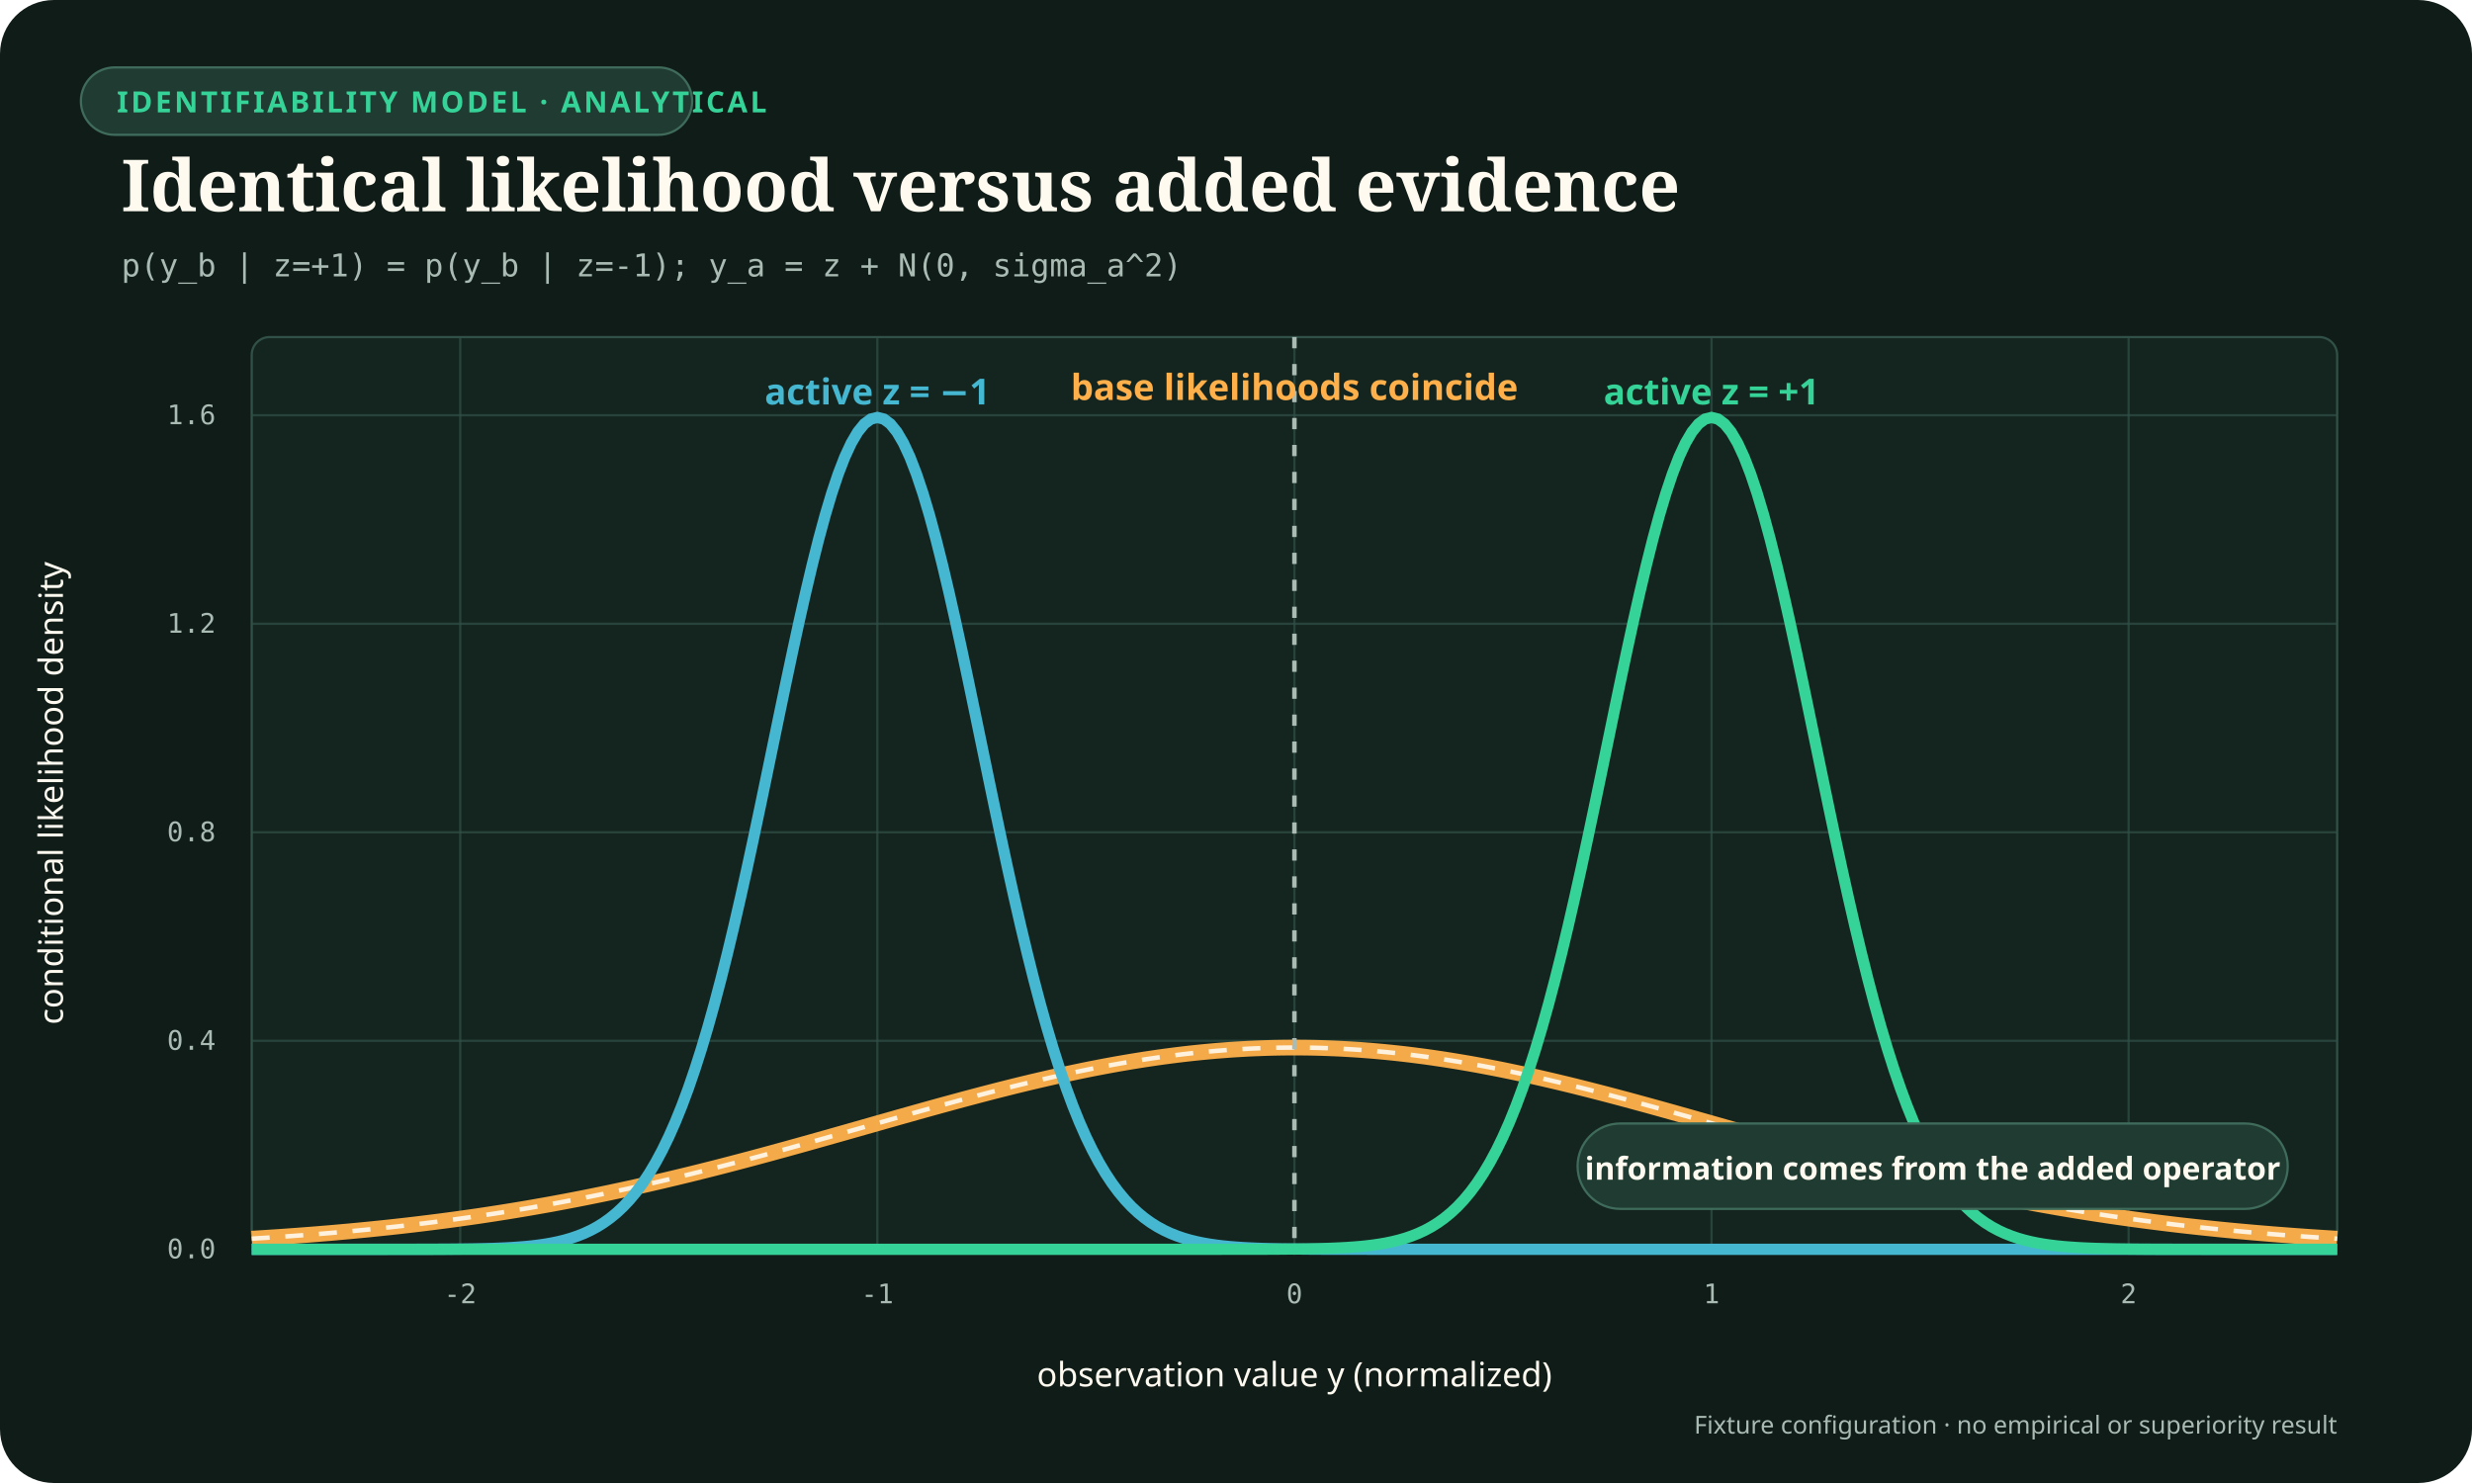
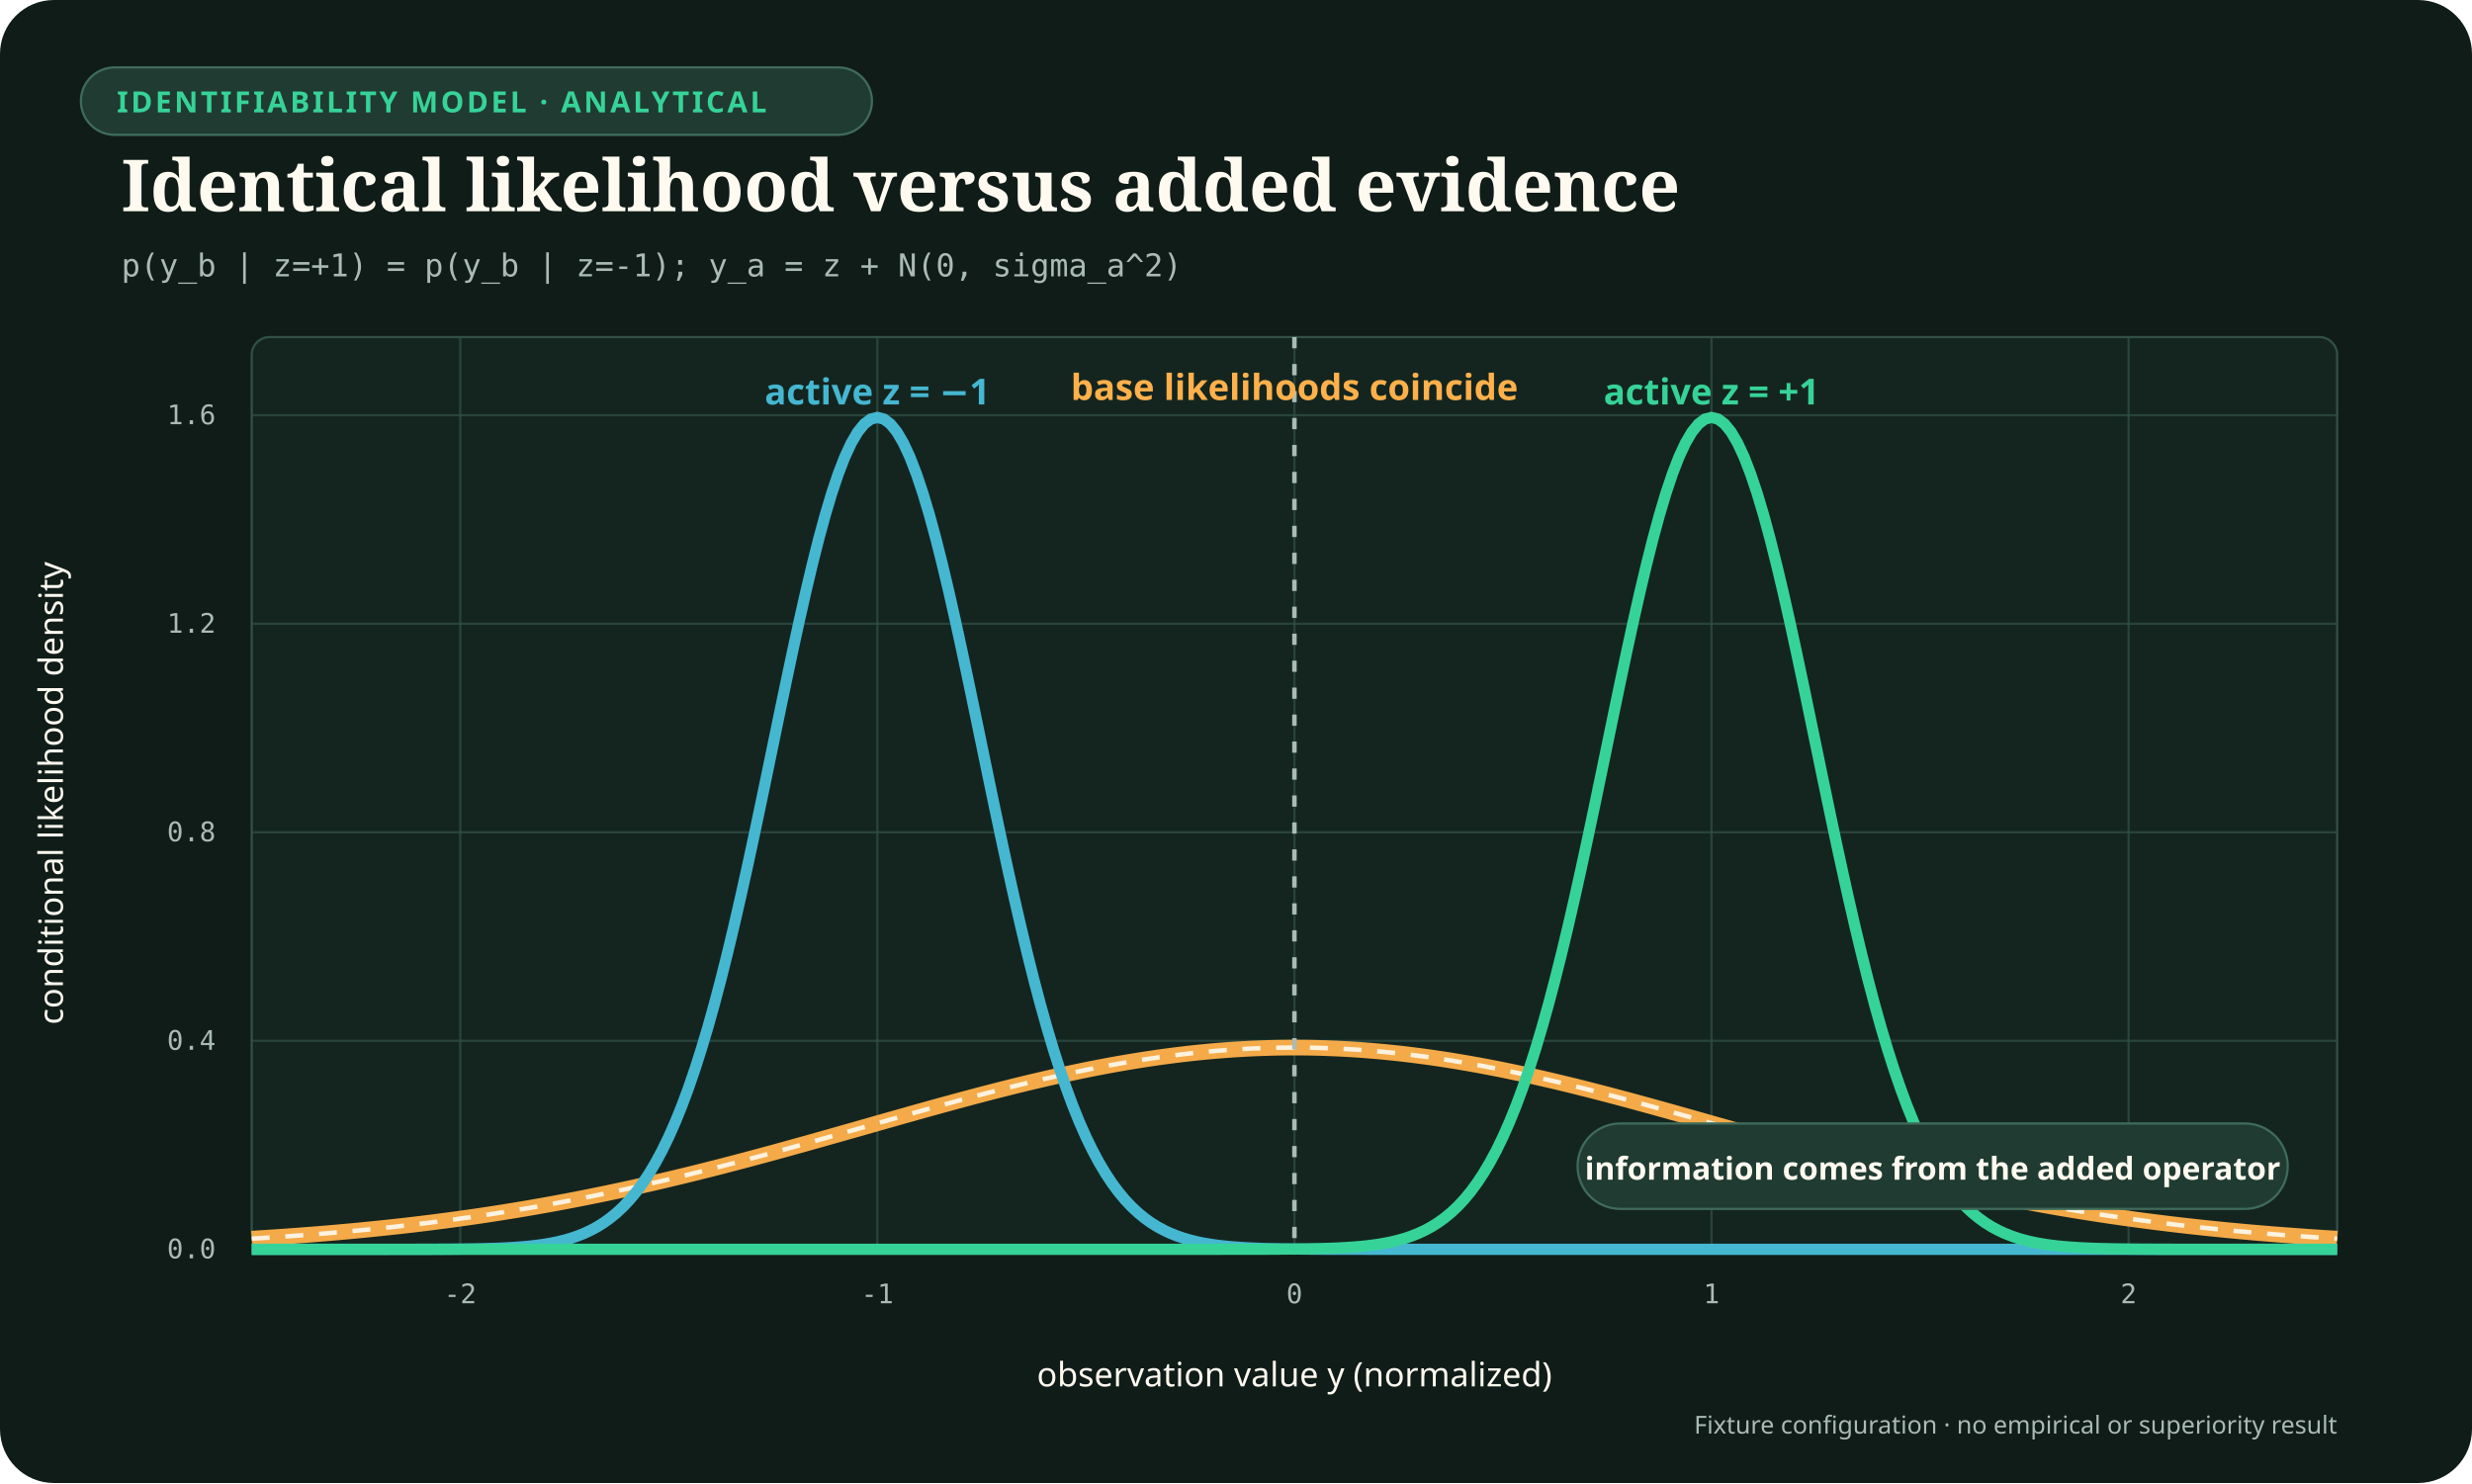
<svg xmlns="http://www.w3.org/2000/svg" width="1100" height="660" viewBox="0 0 1100 660" role="img" aria-labelledby="title desc">
  <rect width="1100" height="660" rx="24" fill="#101c18" />
-   <rect x="36" y="30" width="272" height="30" rx="15" fill="#203b31" stroke="#3f6b5b" />
+   <rect x="36" y="30" width="352" height="30" rx="15" fill="#203b31" stroke="#3f6b5b" />
  <text x="52" y="50" fill="#36d399" font-family="Segoe UI, sans-serif" font-size="13" font-weight="700" letter-spacing="1.2">IDENTIFIABILITY MODEL · ANALYTICAL</text>
  <text x="54" y="94" fill="#fffaf0" font-family="Georgia, serif" font-size="32" font-weight="700">Identical likelihood versus added evidence</text>
  <text x="54" y="123" fill="#aabbb4" font-family="Cascadia Mono, monospace" font-size="14">p(y_b | z=+1) = p(y_b | z=-1);  y_a = z + N(0, sigma_a^2)</text>
  <rect x="112" y="150" width="928" height="406" rx="8" fill="#14251f" stroke="#315047" />
  <line x1="204.8" y1="150" x2="204.8" y2="556" stroke="#315047" stroke-width="1" opacity=".7" />
  <text x="204.8" y="580" fill="#aabbb4" font-family="Cascadia Mono, monospace" font-size="12" text-anchor="middle">-2</text>
  <line x1="390.4" y1="150" x2="390.4" y2="556" stroke="#315047" stroke-width="1" opacity=".7" />
  <text x="390.4" y="580" fill="#aabbb4" font-family="Cascadia Mono, monospace" font-size="12" text-anchor="middle">-1</text>
  <line x1="576" y1="150" x2="576" y2="556" stroke="#315047" stroke-width="1" opacity=".7" />
  <text x="576" y="580" fill="#aabbb4" font-family="Cascadia Mono, monospace" font-size="12" text-anchor="middle">0</text>
  <line x1="761.6" y1="150" x2="761.6" y2="556" stroke="#315047" stroke-width="1" opacity=".7" />
  <text x="761.6" y="580" fill="#aabbb4" font-family="Cascadia Mono, monospace" font-size="12" text-anchor="middle">1</text>
  <line x1="947.2" y1="150" x2="947.2" y2="556" stroke="#315047" stroke-width="1" opacity=".7" />
  <text x="947.2" y="580" fill="#aabbb4" font-family="Cascadia Mono, monospace" font-size="12" text-anchor="middle">2</text>
  <line x1="112" y1="556" x2="1040" y2="556" stroke="#315047" stroke-width="1" opacity=".7" />
  <text x="96" y="560" fill="#aabbb4" font-family="Cascadia Mono, monospace" font-size="12" text-anchor="end">0.0</text>
  <line x1="112" y1="463.2" x2="1040" y2="463.2" stroke="#315047" stroke-width="1" opacity=".7" />
  <text x="96" y="467.2" fill="#aabbb4" font-family="Cascadia Mono, monospace" font-size="12" text-anchor="end">0.4</text>
  <line x1="112" y1="370.4" x2="1040" y2="370.4" stroke="#315047" stroke-width="1" opacity=".7" />
  <text x="96" y="374.4" fill="#aabbb4" font-family="Cascadia Mono, monospace" font-size="12" text-anchor="end">0.8</text>
  <line x1="112" y1="277.6" x2="1040" y2="277.6" stroke="#315047" stroke-width="1" opacity=".7" />
  <text x="96" y="281.6" fill="#aabbb4" font-family="Cascadia Mono, monospace" font-size="12" text-anchor="end">1.2</text>
  <line x1="112" y1="184.8" x2="1040" y2="184.8" stroke="#315047" stroke-width="1" opacity=".7" />
  <text x="96" y="188.8" fill="#aabbb4" font-family="Cascadia Mono, monospace" font-size="12" text-anchor="end">1.6</text>
  <path d="M112.00,551.26 L114.90,551.08 L117.80,550.90 L120.70,550.71 L123.60,550.52 L126.50,550.32 L129.40,550.11 L132.30,549.90 L135.20,549.68 L138.10,549.46 L141.00,549.23 L143.90,548.99 L146.80,548.75 L149.70,548.50 L152.60,548.24 L155.50,547.98 L158.40,547.71 L161.30,547.43 L164.20,547.15 L167.10,546.85 L170.00,546.55 L172.90,546.25 L175.80,545.93 L178.70,545.61 L181.60,545.28 L184.50,544.94 L187.40,544.59 L190.30,544.23 L193.20,543.87 L196.10,543.50 L199.00,543.12 L201.90,542.73 L204.80,542.33 L207.70,541.92 L210.60,541.51 L213.50,541.09 L216.40,540.65 L219.30,540.21 L222.20,539.76 L225.10,539.30 L228.00,538.83 L230.90,538.35 L233.80,537.87 L236.70,537.37 L239.60,536.86 L242.50,536.35 L245.40,535.83 L248.30,535.29 L251.20,534.75 L254.10,534.20 L257.00,533.64 L259.90,533.07 L262.80,532.49 L265.70,531.90 L268.60,531.31 L271.50,530.70 L274.40,530.08 L277.30,529.46 L280.20,528.83 L283.10,528.19 L286.00,527.54 L288.90,526.88 L291.80,526.21 L294.70,525.54 L297.60,524.85 L300.50,524.16 L303.40,523.46 L306.30,522.76 L309.20,522.04 L312.10,521.32 L315.00,520.59 L317.90,519.86 L320.80,519.12 L323.70,518.37 L326.60,517.61 L329.50,516.85 L332.40,516.08 L335.30,515.31 L338.20,514.53 L341.10,513.75 L344.00,512.96 L346.90,512.16 L349.80,511.37 L352.70,510.56 L355.60,509.76 L358.50,508.95 L361.40,508.14 L364.30,507.32 L367.20,506.50 L370.10,505.68 L373.00,504.86 L375.90,504.04 L378.80,503.21 L381.70,502.39 L384.60,501.56 L387.50,500.74 L390.40,499.91 L393.30,499.09 L396.20,498.27 L399.10,497.44 L402.00,496.62 L404.90,495.81 L407.80,494.99 L410.70,494.18 L413.60,493.37 L416.50,492.57 L419.40,491.77 L422.30,490.98 L425.20,490.19 L428.10,489.40 L431.00,488.63 L433.90,487.86 L436.80,487.09 L439.70,486.34 L442.60,485.59 L445.50,484.85 L448.40,484.12 L451.30,483.39 L454.20,482.68 L457.10,481.98 L460.00,481.29 L462.90,480.61 L465.80,479.94 L468.70,479.28 L471.60,478.63 L474.50,478.00 L477.40,477.38 L480.30,476.77 L483.20,476.17 L486.10,475.59 L489.00,475.03 L491.90,474.48 L494.80,473.94 L497.70,473.42 L500.60,472.92 L503.50,472.43 L506.40,471.96 L509.30,471.50 L512.20,471.07 L515.10,470.64 L518.00,470.24 L520.90,469.86 L523.80,469.49 L526.70,469.14 L529.60,468.81 L532.50,468.50 L535.40,468.21 L538.30,467.94 L541.20,467.68 L544.10,467.45 L547.00,467.23 L549.90,467.04 L552.80,466.87 L555.70,466.71 L558.60,466.58 L561.50,466.47 L564.40,466.37 L567.30,466.30 L570.20,466.25 L573.10,466.22 L576.00,466.21 L578.90,466.22 L581.80,466.25 L584.70,466.30 L587.60,466.37 L590.50,466.47 L593.40,466.58 L596.30,466.71 L599.20,466.87 L602.10,467.04 L605.00,467.23 L607.90,467.45 L610.80,467.68 L613.70,467.94 L616.60,468.21 L619.50,468.50 L622.40,468.81 L625.30,469.14 L628.20,469.49 L631.10,469.86 L634.00,470.24 L636.90,470.64 L639.80,471.07 L642.70,471.50 L645.60,471.96 L648.50,472.43 L651.40,472.92 L654.30,473.42 L657.20,473.94 L660.10,474.48 L663.00,475.03 L665.90,475.59 L668.80,476.17 L671.70,476.77 L674.60,477.38 L677.50,478.00 L680.40,478.63 L683.30,479.28 L686.20,479.94 L689.10,480.61 L692.00,481.29 L694.90,481.98 L697.80,482.68 L700.70,483.39 L703.60,484.12 L706.50,484.85 L709.40,485.59 L712.30,486.34 L715.20,487.09 L718.10,487.86 L721.00,488.63 L723.90,489.40 L726.80,490.19 L729.70,490.98 L732.60,491.77 L735.50,492.57 L738.40,493.37 L741.30,494.18 L744.20,494.99 L747.10,495.81 L750.00,496.62 L752.90,497.44 L755.80,498.27 L758.70,499.09 L761.60,499.91 L764.50,500.74 L767.40,501.56 L770.30,502.39 L773.20,503.21 L776.10,504.04 L779.00,504.86 L781.90,505.68 L784.80,506.50 L787.70,507.32 L790.60,508.14 L793.50,508.95 L796.40,509.76 L799.30,510.56 L802.20,511.37 L805.10,512.16 L808.00,512.96 L810.90,513.75 L813.80,514.53 L816.70,515.31 L819.60,516.08 L822.50,516.85 L825.40,517.61 L828.30,518.37 L831.20,519.12 L834.10,519.86 L837.00,520.59 L839.90,521.32 L842.80,522.04 L845.70,522.76 L848.60,523.46 L851.50,524.16 L854.40,524.85 L857.30,525.54 L860.20,526.21 L863.10,526.88 L866.00,527.54 L868.90,528.19 L871.80,528.83 L874.70,529.46 L877.60,530.08 L880.50,530.70 L883.40,531.31 L886.30,531.90 L889.20,532.49 L892.10,533.07 L895.00,533.64 L897.90,534.20 L900.80,534.75 L903.70,535.29 L906.60,535.83 L909.50,536.35 L912.40,536.86 L915.30,537.37 L918.20,537.87 L921.10,538.35 L924.00,538.83 L926.90,539.30 L929.80,539.76 L932.70,540.21 L935.60,540.65 L938.50,541.09 L941.40,541.51 L944.30,541.92 L947.20,542.33 L950.10,542.73 L953.00,543.12 L955.90,543.50 L958.80,543.87 L961.70,544.23 L964.60,544.59 L967.50,544.94 L970.40,545.28 L973.30,545.61 L976.20,545.93 L979.10,546.25 L982.00,546.55 L984.90,546.85 L987.80,547.15 L990.70,547.43 L993.60,547.71 L996.50,547.98 L999.40,548.24 L1002.30,548.50 L1005.20,548.75 L1008.10,548.99 L1011.00,549.23 L1013.90,549.46 L1016.80,549.68 L1019.70,549.90 L1022.60,550.11 L1025.50,550.32 L1028.40,550.52 L1031.30,550.71 L1034.20,550.90 L1037.10,551.08 L1040.00,551.26" fill="none" stroke="#ffb04a" stroke-width="7" opacity=".95" />
  <path d="M112.00,551.26 L114.90,551.08 L117.80,550.90 L120.70,550.71 L123.60,550.52 L126.50,550.32 L129.40,550.11 L132.30,549.90 L135.20,549.68 L138.10,549.46 L141.00,549.23 L143.90,548.99 L146.80,548.75 L149.70,548.50 L152.60,548.24 L155.50,547.98 L158.40,547.71 L161.30,547.43 L164.20,547.15 L167.10,546.85 L170.00,546.55 L172.90,546.25 L175.80,545.93 L178.70,545.61 L181.60,545.28 L184.50,544.94 L187.40,544.59 L190.30,544.23 L193.20,543.87 L196.10,543.50 L199.00,543.12 L201.90,542.73 L204.80,542.33 L207.70,541.92 L210.60,541.51 L213.50,541.09 L216.40,540.65 L219.30,540.21 L222.20,539.76 L225.10,539.30 L228.00,538.83 L230.90,538.35 L233.80,537.87 L236.70,537.37 L239.60,536.86 L242.50,536.35 L245.40,535.83 L248.30,535.29 L251.20,534.75 L254.10,534.20 L257.00,533.64 L259.90,533.07 L262.80,532.49 L265.70,531.90 L268.60,531.31 L271.50,530.70 L274.40,530.08 L277.30,529.46 L280.20,528.83 L283.10,528.19 L286.00,527.54 L288.90,526.88 L291.80,526.21 L294.70,525.54 L297.60,524.85 L300.50,524.16 L303.40,523.46 L306.30,522.76 L309.20,522.04 L312.10,521.32 L315.00,520.59 L317.90,519.86 L320.80,519.12 L323.70,518.37 L326.60,517.61 L329.50,516.85 L332.40,516.08 L335.30,515.31 L338.20,514.53 L341.10,513.75 L344.00,512.96 L346.90,512.16 L349.80,511.37 L352.70,510.56 L355.60,509.76 L358.50,508.95 L361.40,508.14 L364.30,507.32 L367.20,506.50 L370.10,505.68 L373.00,504.86 L375.90,504.04 L378.80,503.21 L381.70,502.39 L384.60,501.56 L387.50,500.74 L390.40,499.91 L393.30,499.09 L396.20,498.27 L399.10,497.44 L402.00,496.62 L404.90,495.81 L407.80,494.99 L410.70,494.18 L413.60,493.37 L416.50,492.57 L419.40,491.77 L422.30,490.98 L425.20,490.19 L428.10,489.40 L431.00,488.63 L433.90,487.86 L436.80,487.09 L439.70,486.34 L442.60,485.59 L445.50,484.85 L448.40,484.12 L451.30,483.39 L454.20,482.68 L457.10,481.98 L460.00,481.29 L462.90,480.61 L465.80,479.94 L468.70,479.28 L471.60,478.63 L474.50,478.00 L477.40,477.38 L480.30,476.77 L483.20,476.17 L486.10,475.59 L489.00,475.03 L491.90,474.48 L494.80,473.94 L497.70,473.42 L500.60,472.92 L503.50,472.43 L506.40,471.96 L509.30,471.50 L512.20,471.07 L515.10,470.64 L518.00,470.24 L520.90,469.86 L523.80,469.49 L526.70,469.14 L529.60,468.81 L532.50,468.50 L535.40,468.21 L538.30,467.94 L541.20,467.68 L544.10,467.45 L547.00,467.23 L549.90,467.04 L552.80,466.87 L555.70,466.71 L558.60,466.58 L561.50,466.47 L564.40,466.37 L567.30,466.30 L570.20,466.25 L573.10,466.22 L576.00,466.21 L578.90,466.22 L581.80,466.25 L584.70,466.30 L587.60,466.37 L590.50,466.47 L593.40,466.58 L596.30,466.71 L599.20,466.87 L602.10,467.04 L605.00,467.23 L607.90,467.45 L610.80,467.68 L613.70,467.94 L616.60,468.21 L619.50,468.50 L622.40,468.81 L625.30,469.14 L628.20,469.49 L631.10,469.86 L634.00,470.24 L636.90,470.64 L639.80,471.07 L642.70,471.50 L645.60,471.96 L648.50,472.43 L651.40,472.92 L654.30,473.42 L657.20,473.94 L660.10,474.48 L663.00,475.03 L665.90,475.59 L668.80,476.17 L671.70,476.77 L674.60,477.38 L677.50,478.00 L680.40,478.63 L683.30,479.28 L686.20,479.94 L689.10,480.61 L692.00,481.29 L694.90,481.98 L697.80,482.68 L700.70,483.39 L703.60,484.12 L706.50,484.85 L709.40,485.59 L712.30,486.34 L715.20,487.09 L718.10,487.86 L721.00,488.63 L723.90,489.40 L726.80,490.19 L729.70,490.98 L732.60,491.77 L735.50,492.57 L738.40,493.37 L741.30,494.18 L744.20,494.99 L747.10,495.81 L750.00,496.62 L752.90,497.44 L755.80,498.27 L758.70,499.09 L761.60,499.91 L764.50,500.74 L767.40,501.56 L770.30,502.39 L773.20,503.21 L776.10,504.04 L779.00,504.86 L781.90,505.68 L784.80,506.50 L787.70,507.32 L790.60,508.14 L793.50,508.95 L796.40,509.76 L799.30,510.56 L802.20,511.37 L805.10,512.16 L808.00,512.96 L810.90,513.75 L813.80,514.53 L816.70,515.31 L819.60,516.08 L822.50,516.85 L825.40,517.61 L828.30,518.37 L831.20,519.12 L834.10,519.86 L837.00,520.59 L839.90,521.32 L842.80,522.04 L845.70,522.76 L848.60,523.46 L851.50,524.16 L854.40,524.85 L857.30,525.54 L860.20,526.21 L863.10,526.88 L866.00,527.54 L868.90,528.19 L871.80,528.83 L874.70,529.46 L877.60,530.08 L880.50,530.70 L883.40,531.31 L886.30,531.90 L889.20,532.49 L892.10,533.07 L895.00,533.64 L897.90,534.20 L900.80,534.75 L903.70,535.29 L906.60,535.83 L909.50,536.35 L912.40,536.86 L915.30,537.37 L918.20,537.87 L921.10,538.35 L924.00,538.83 L926.90,539.30 L929.80,539.76 L932.70,540.21 L935.60,540.65 L938.50,541.09 L941.40,541.51 L944.30,541.92 L947.20,542.33 L950.10,542.73 L953.00,543.12 L955.90,543.50 L958.80,543.87 L961.70,544.23 L964.60,544.59 L967.50,544.94 L970.40,545.28 L973.30,545.61 L976.20,545.93 L979.10,546.25 L982.00,546.55 L984.90,546.85 L987.80,547.15 L990.70,547.43 L993.60,547.71 L996.50,547.98 L999.40,548.24 L1002.30,548.50 L1005.20,548.75 L1008.10,548.99 L1011.00,549.23 L1013.90,549.46 L1016.80,549.68 L1019.70,549.90 L1022.60,550.11 L1025.50,550.32 L1028.40,550.52 L1031.30,550.71 L1034.20,550.90 L1037.10,551.08 L1040.00,551.26" fill="none" stroke="#fffaf0" stroke-width="2" stroke-dasharray="8 7" opacity=".9" />
  <path d="M112.00,556.00 L114.90,556.00 L117.80,556.00 L120.70,556.00 L123.60,556.00 L126.50,556.00 L129.40,556.00 L132.30,556.00 L135.20,556.00 L138.10,556.00 L141.00,556.00 L143.90,556.00 L146.80,556.00 L149.70,556.00 L152.60,556.00 L155.50,556.00 L158.40,556.00 L161.30,556.00 L164.20,556.00 L167.10,556.00 L170.00,556.00 L172.90,555.99 L175.80,555.99 L178.70,555.99 L181.60,555.99 L184.50,555.98 L187.40,555.97 L190.30,555.97 L193.20,555.96 L196.10,555.94 L199.00,555.93 L201.90,555.90 L204.80,555.88 L207.70,555.84 L210.60,555.80 L213.50,555.74 L216.40,555.67 L219.30,555.59 L222.20,555.48 L225.10,555.35 L228.00,555.19 L230.90,554.99 L233.80,554.76 L236.70,554.47 L239.60,554.12 L242.50,553.70 L245.40,553.20 L248.30,552.60 L251.20,551.89 L254.10,551.05 L257.00,550.06 L259.90,548.91 L262.80,547.56 L265.70,546.00 L268.60,544.19 L271.50,542.11 L274.40,539.73 L277.30,537.02 L280.20,533.94 L283.10,530.46 L286.00,526.55 L288.90,522.16 L291.80,517.28 L294.70,511.87 L297.60,505.90 L300.50,499.34 L303.40,492.17 L306.30,484.37 L309.20,475.93 L312.10,466.85 L315.00,457.13 L317.90,446.78 L320.80,435.81 L323.70,424.25 L326.60,412.15 L329.50,399.55 L332.40,386.50 L335.30,373.09 L338.20,359.38 L341.10,345.47 L344.00,331.45 L346.90,317.44 L349.80,303.53 L352.70,289.86 L355.60,276.54 L358.50,263.70 L361.40,251.47 L364.30,239.95 L367.20,229.28 L370.10,219.57 L373.00,210.92 L375.90,203.42 L378.80,197.17 L381.70,192.23 L384.60,188.66 L387.50,186.50 L390.40,185.78 L393.30,186.50 L396.20,188.66 L399.10,192.23 L402.00,197.17 L404.90,203.42 L407.80,210.92 L410.70,219.57 L413.60,229.28 L416.50,239.95 L419.40,251.47 L422.30,263.70 L425.20,276.54 L428.10,289.86 L431.00,303.53 L433.90,317.44 L436.80,331.45 L439.70,345.47 L442.60,359.38 L445.50,373.09 L448.40,386.50 L451.30,399.55 L454.20,412.15 L457.10,424.25 L460.00,435.81 L462.90,446.78 L465.80,457.13 L468.70,466.85 L471.60,475.93 L474.50,484.37 L477.40,492.17 L480.30,499.34 L483.20,505.90 L486.10,511.87 L489.00,517.28 L491.90,522.16 L494.80,526.55 L497.70,530.46 L500.60,533.94 L503.50,537.02 L506.40,539.73 L509.30,542.11 L512.20,544.19 L515.10,546.00 L518.00,547.56 L520.90,548.91 L523.80,550.06 L526.70,551.05 L529.60,551.89 L532.50,552.60 L535.40,553.20 L538.30,553.70 L541.20,554.12 L544.10,554.47 L547.00,554.76 L549.90,554.99 L552.80,555.19 L555.70,555.35 L558.60,555.48 L561.50,555.59 L564.40,555.67 L567.30,555.74 L570.20,555.80 L573.10,555.84 L576.00,555.88 L578.90,555.90 L581.80,555.93 L584.70,555.94 L587.60,555.96 L590.50,555.97 L593.40,555.97 L596.30,555.98 L599.20,555.99 L602.10,555.99 L605.00,555.99 L607.90,555.99 L610.80,556.00 L613.70,556.00 L616.60,556.00 L619.50,556.00 L622.40,556.00 L625.30,556.00 L628.20,556.00 L631.10,556.00 L634.00,556.00 L636.90,556.00 L639.80,556.00 L642.70,556.00 L645.60,556.00 L648.50,556.00 L651.40,556.00 L654.30,556.00 L657.20,556.00 L660.10,556.00 L663.00,556.00 L665.90,556.00 L668.80,556.00 L671.70,556.00 L674.60,556.00 L677.50,556.00 L680.40,556.00 L683.30,556.00 L686.20,556.00 L689.10,556.00 L692.00,556.00 L694.90,556.00 L697.80,556.00 L700.70,556.00 L703.60,556.00 L706.50,556.00 L709.40,556.00 L712.30,556.00 L715.20,556.00 L718.10,556.00 L721.00,556.00 L723.90,556.00 L726.80,556.00 L729.70,556.00 L732.60,556.00 L735.50,556.00 L738.40,556.00 L741.30,556.00 L744.20,556.00 L747.10,556.00 L750.00,556.00 L752.90,556.00 L755.80,556.00 L758.70,556.00 L761.60,556.00 L764.50,556.00 L767.40,556.00 L770.30,556.00 L773.20,556.00 L776.10,556.00 L779.00,556.00 L781.90,556.00 L784.80,556.00 L787.70,556.00 L790.60,556.00 L793.50,556.00 L796.40,556.00 L799.30,556.00 L802.20,556.00 L805.10,556.00 L808.00,556.00 L810.90,556.00 L813.80,556.00 L816.70,556.00 L819.60,556.00 L822.50,556.00 L825.40,556.00 L828.30,556.00 L831.20,556.00 L834.10,556.00 L837.00,556.00 L839.90,556.00 L842.80,556.00 L845.70,556.00 L848.60,556.00 L851.50,556.00 L854.40,556.00 L857.30,556.00 L860.20,556.00 L863.10,556.00 L866.00,556.00 L868.90,556.00 L871.80,556.00 L874.70,556.00 L877.60,556.00 L880.50,556.00 L883.40,556.00 L886.30,556.00 L889.20,556.00 L892.10,556.00 L895.00,556.00 L897.90,556.00 L900.80,556.00 L903.70,556.00 L906.60,556.00 L909.50,556.00 L912.40,556.00 L915.30,556.00 L918.20,556.00 L921.10,556.00 L924.00,556.00 L926.90,556.00 L929.80,556.00 L932.70,556.00 L935.60,556.00 L938.50,556.00 L941.40,556.00 L944.30,556.00 L947.20,556.00 L950.10,556.00 L953.00,556.00 L955.90,556.00 L958.80,556.00 L961.70,556.00 L964.60,556.00 L967.50,556.00 L970.40,556.00 L973.30,556.00 L976.20,556.00 L979.10,556.00 L982.00,556.00 L984.90,556.00 L987.80,556.00 L990.70,556.00 L993.60,556.00 L996.50,556.00 L999.40,556.00 L1002.30,556.00 L1005.20,556.00 L1008.10,556.00 L1011.00,556.00 L1013.90,556.00 L1016.80,556.00 L1019.70,556.00 L1022.60,556.00 L1025.50,556.00 L1028.40,556.00 L1031.30,556.00 L1034.20,556.00 L1037.10,556.00 L1040.00,556.00" fill="none" stroke="#45b7d1" stroke-width="5" />
  <path d="M112.00,556.00 L114.90,556.00 L117.80,556.00 L120.70,556.00 L123.60,556.00 L126.50,556.00 L129.40,556.00 L132.30,556.00 L135.20,556.00 L138.10,556.00 L141.00,556.00 L143.90,556.00 L146.80,556.00 L149.70,556.00 L152.60,556.00 L155.50,556.00 L158.40,556.00 L161.30,556.00 L164.20,556.00 L167.10,556.00 L170.00,556.00 L172.90,556.00 L175.80,556.00 L178.70,556.00 L181.60,556.00 L184.50,556.00 L187.40,556.00 L190.30,556.00 L193.20,556.00 L196.10,556.00 L199.00,556.00 L201.90,556.00 L204.80,556.00 L207.70,556.00 L210.60,556.00 L213.50,556.00 L216.40,556.00 L219.30,556.00 L222.20,556.00 L225.10,556.00 L228.00,556.00 L230.90,556.00 L233.80,556.00 L236.70,556.00 L239.60,556.00 L242.50,556.00 L245.40,556.00 L248.30,556.00 L251.20,556.00 L254.10,556.00 L257.00,556.00 L259.90,556.00 L262.80,556.00 L265.70,556.00 L268.60,556.00 L271.50,556.00 L274.40,556.00 L277.30,556.00 L280.20,556.00 L283.10,556.00 L286.00,556.00 L288.90,556.00 L291.80,556.00 L294.70,556.00 L297.60,556.00 L300.50,556.00 L303.40,556.00 L306.30,556.00 L309.20,556.00 L312.10,556.00 L315.00,556.00 L317.90,556.00 L320.80,556.00 L323.70,556.00 L326.60,556.00 L329.50,556.00 L332.40,556.00 L335.30,556.00 L338.20,556.00 L341.10,556.00 L344.00,556.00 L346.90,556.00 L349.80,556.00 L352.70,556.00 L355.60,556.00 L358.50,556.00 L361.40,556.00 L364.30,556.00 L367.20,556.00 L370.10,556.00 L373.00,556.00 L375.90,556.00 L378.80,556.00 L381.70,556.00 L384.60,556.00 L387.50,556.00 L390.40,556.00 L393.30,556.00 L396.20,556.00 L399.10,556.00 L402.00,556.00 L404.90,556.00 L407.80,556.00 L410.70,556.00 L413.60,556.00 L416.50,556.00 L419.40,556.00 L422.30,556.00 L425.20,556.00 L428.10,556.00 L431.00,556.00 L433.90,556.00 L436.80,556.00 L439.70,556.00 L442.60,556.00 L445.50,556.00 L448.40,556.00 L451.30,556.00 L454.20,556.00 L457.10,556.00 L460.00,556.00 L462.90,556.00 L465.80,556.00 L468.70,556.00 L471.60,556.00 L474.50,556.00 L477.40,556.00 L480.30,556.00 L483.20,556.00 L486.10,556.00 L489.00,556.00 L491.90,556.00 L494.80,556.00 L497.70,556.00 L500.60,556.00 L503.50,556.00 L506.40,556.00 L509.30,556.00 L512.20,556.00 L515.10,556.00 L518.00,556.00 L520.90,556.00 L523.80,556.00 L526.70,556.00 L529.60,556.00 L532.50,556.00 L535.40,556.00 L538.30,556.00 L541.20,556.00 L544.10,555.99 L547.00,555.99 L549.90,555.99 L552.80,555.99 L555.70,555.98 L558.60,555.97 L561.50,555.97 L564.40,555.96 L567.30,555.94 L570.20,555.93 L573.10,555.90 L576.00,555.88 L578.90,555.84 L581.80,555.80 L584.70,555.74 L587.60,555.67 L590.50,555.59 L593.40,555.48 L596.30,555.35 L599.20,555.19 L602.10,554.99 L605.00,554.76 L607.90,554.47 L610.80,554.12 L613.70,553.70 L616.60,553.20 L619.50,552.60 L622.40,551.89 L625.30,551.05 L628.20,550.06 L631.10,548.91 L634.00,547.56 L636.90,546.00 L639.80,544.19 L642.70,542.11 L645.60,539.73 L648.50,537.02 L651.40,533.94 L654.30,530.46 L657.20,526.55 L660.10,522.16 L663.00,517.28 L665.90,511.87 L668.80,505.90 L671.70,499.34 L674.60,492.17 L677.50,484.37 L680.40,475.93 L683.30,466.85 L686.20,457.13 L689.10,446.78 L692.00,435.81 L694.90,424.25 L697.80,412.15 L700.70,399.55 L703.60,386.50 L706.50,373.09 L709.40,359.38 L712.30,345.47 L715.20,331.45 L718.10,317.44 L721.00,303.53 L723.90,289.86 L726.80,276.54 L729.70,263.70 L732.60,251.47 L735.50,239.95 L738.40,229.28 L741.30,219.57 L744.20,210.92 L747.10,203.42 L750.00,197.17 L752.90,192.23 L755.80,188.66 L758.70,186.50 L761.60,185.78 L764.50,186.50 L767.40,188.66 L770.30,192.23 L773.20,197.17 L776.10,203.42 L779.00,210.92 L781.90,219.57 L784.80,229.28 L787.70,239.95 L790.60,251.47 L793.50,263.70 L796.40,276.54 L799.30,289.86 L802.20,303.53 L805.10,317.44 L808.00,331.45 L810.90,345.47 L813.80,359.38 L816.70,373.09 L819.60,386.50 L822.50,399.55 L825.40,412.15 L828.30,424.25 L831.20,435.81 L834.10,446.78 L837.00,457.13 L839.90,466.85 L842.80,475.93 L845.70,484.37 L848.60,492.17 L851.50,499.34 L854.40,505.90 L857.30,511.87 L860.20,517.28 L863.10,522.16 L866.00,526.55 L868.90,530.46 L871.80,533.94 L874.70,537.02 L877.60,539.73 L880.50,542.11 L883.40,544.19 L886.30,546.00 L889.20,547.56 L892.10,548.91 L895.00,550.06 L897.90,551.05 L900.80,551.89 L903.70,552.60 L906.60,553.20 L909.50,553.70 L912.40,554.12 L915.30,554.47 L918.20,554.76 L921.10,554.99 L924.00,555.19 L926.90,555.35 L929.80,555.48 L932.70,555.59 L935.60,555.67 L938.50,555.74 L941.40,555.80 L944.30,555.84 L947.20,555.88 L950.10,555.90 L953.00,555.93 L955.90,555.94 L958.80,555.96 L961.70,555.97 L964.60,555.97 L967.50,555.98 L970.40,555.99 L973.30,555.99 L976.20,555.99 L979.10,555.99 L982.00,556.00 L984.90,556.00 L987.80,556.00 L990.70,556.00 L993.60,556.00 L996.50,556.00 L999.40,556.00 L1002.30,556.00 L1005.20,556.00 L1008.10,556.00 L1011.00,556.00 L1013.90,556.00 L1016.80,556.00 L1019.70,556.00 L1022.60,556.00 L1025.50,556.00 L1028.40,556.00 L1031.30,556.00 L1034.20,556.00 L1037.10,556.00 L1040.00,556.00" fill="none" stroke="#36d399" stroke-width="5" />
  <line x1="576" y1="150" x2="576" y2="556" stroke="#aabbb4" stroke-width="2" stroke-dasharray="5 7" />
  <text x="576" y="178" fill="#ffb04a" font-family="Segoe UI, sans-serif" font-size="16" font-weight="700" text-anchor="middle">base likelihoods coincide</text>
  <text x="390.4" y="180" fill="#45b7d1" font-family="Segoe UI, sans-serif" font-size="16" font-weight="700" text-anchor="middle">active z = −1</text>
  <text x="761.6" y="180" fill="#36d399" font-family="Segoe UI, sans-serif" font-size="16" font-weight="700" text-anchor="middle">active z = +1</text>
  <rect x="702" y="500" width="316" height="38" rx="19" fill="#203b31" stroke="#3f6b5b" />
  <text x="860" y="525" fill="#fffaf0" font-family="Segoe UI, sans-serif" font-size="14" font-weight="700" text-anchor="middle">information comes from the added operator</text>
  <text x="576" y="617" fill="#fffaf0" font-family="Segoe UI, sans-serif" font-size="15" text-anchor="middle">observation value y (normalized)</text>
  <text x="28" y="353" fill="#fffaf0" font-family="Segoe UI, sans-serif" font-size="15" text-anchor="middle" transform="rotate(-90 28 353)">conditional likelihood density</text>
  <text x="1040" y="638" fill="#aabbb4" font-family="Segoe UI, sans-serif" font-size="11" text-anchor="end">Fixture configuration · no empirical or superiority result</text>
</svg>
